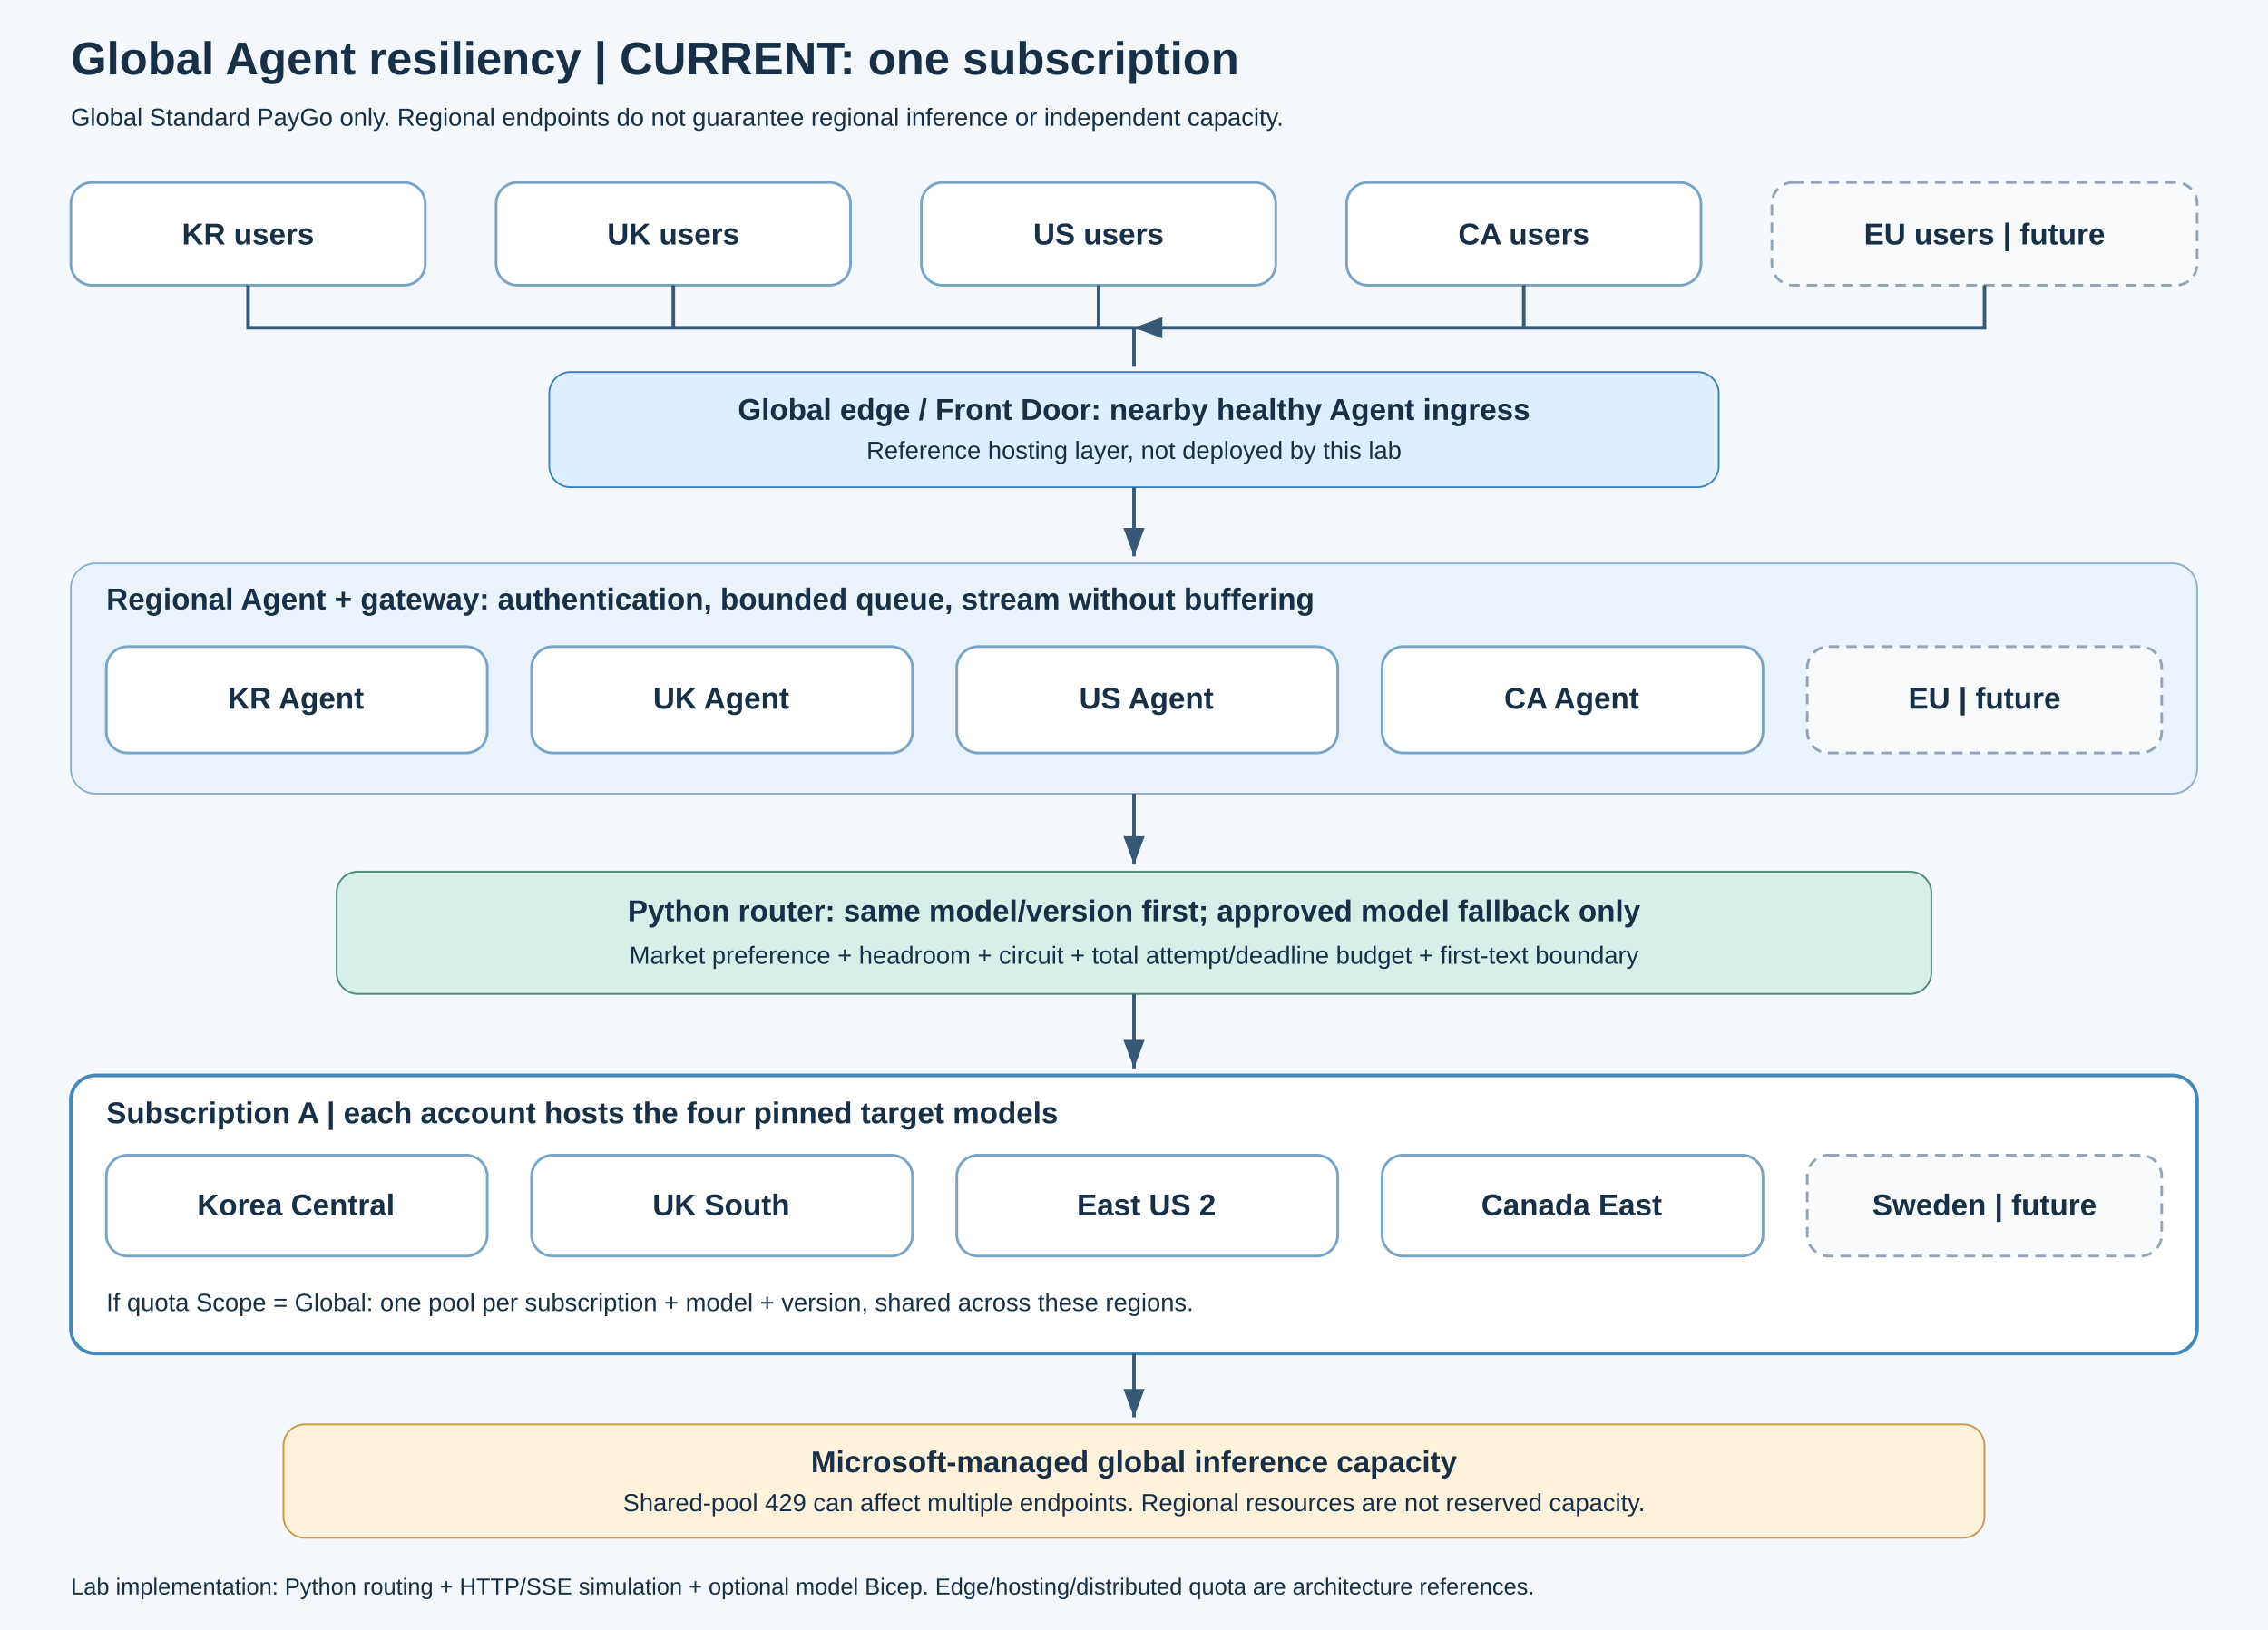
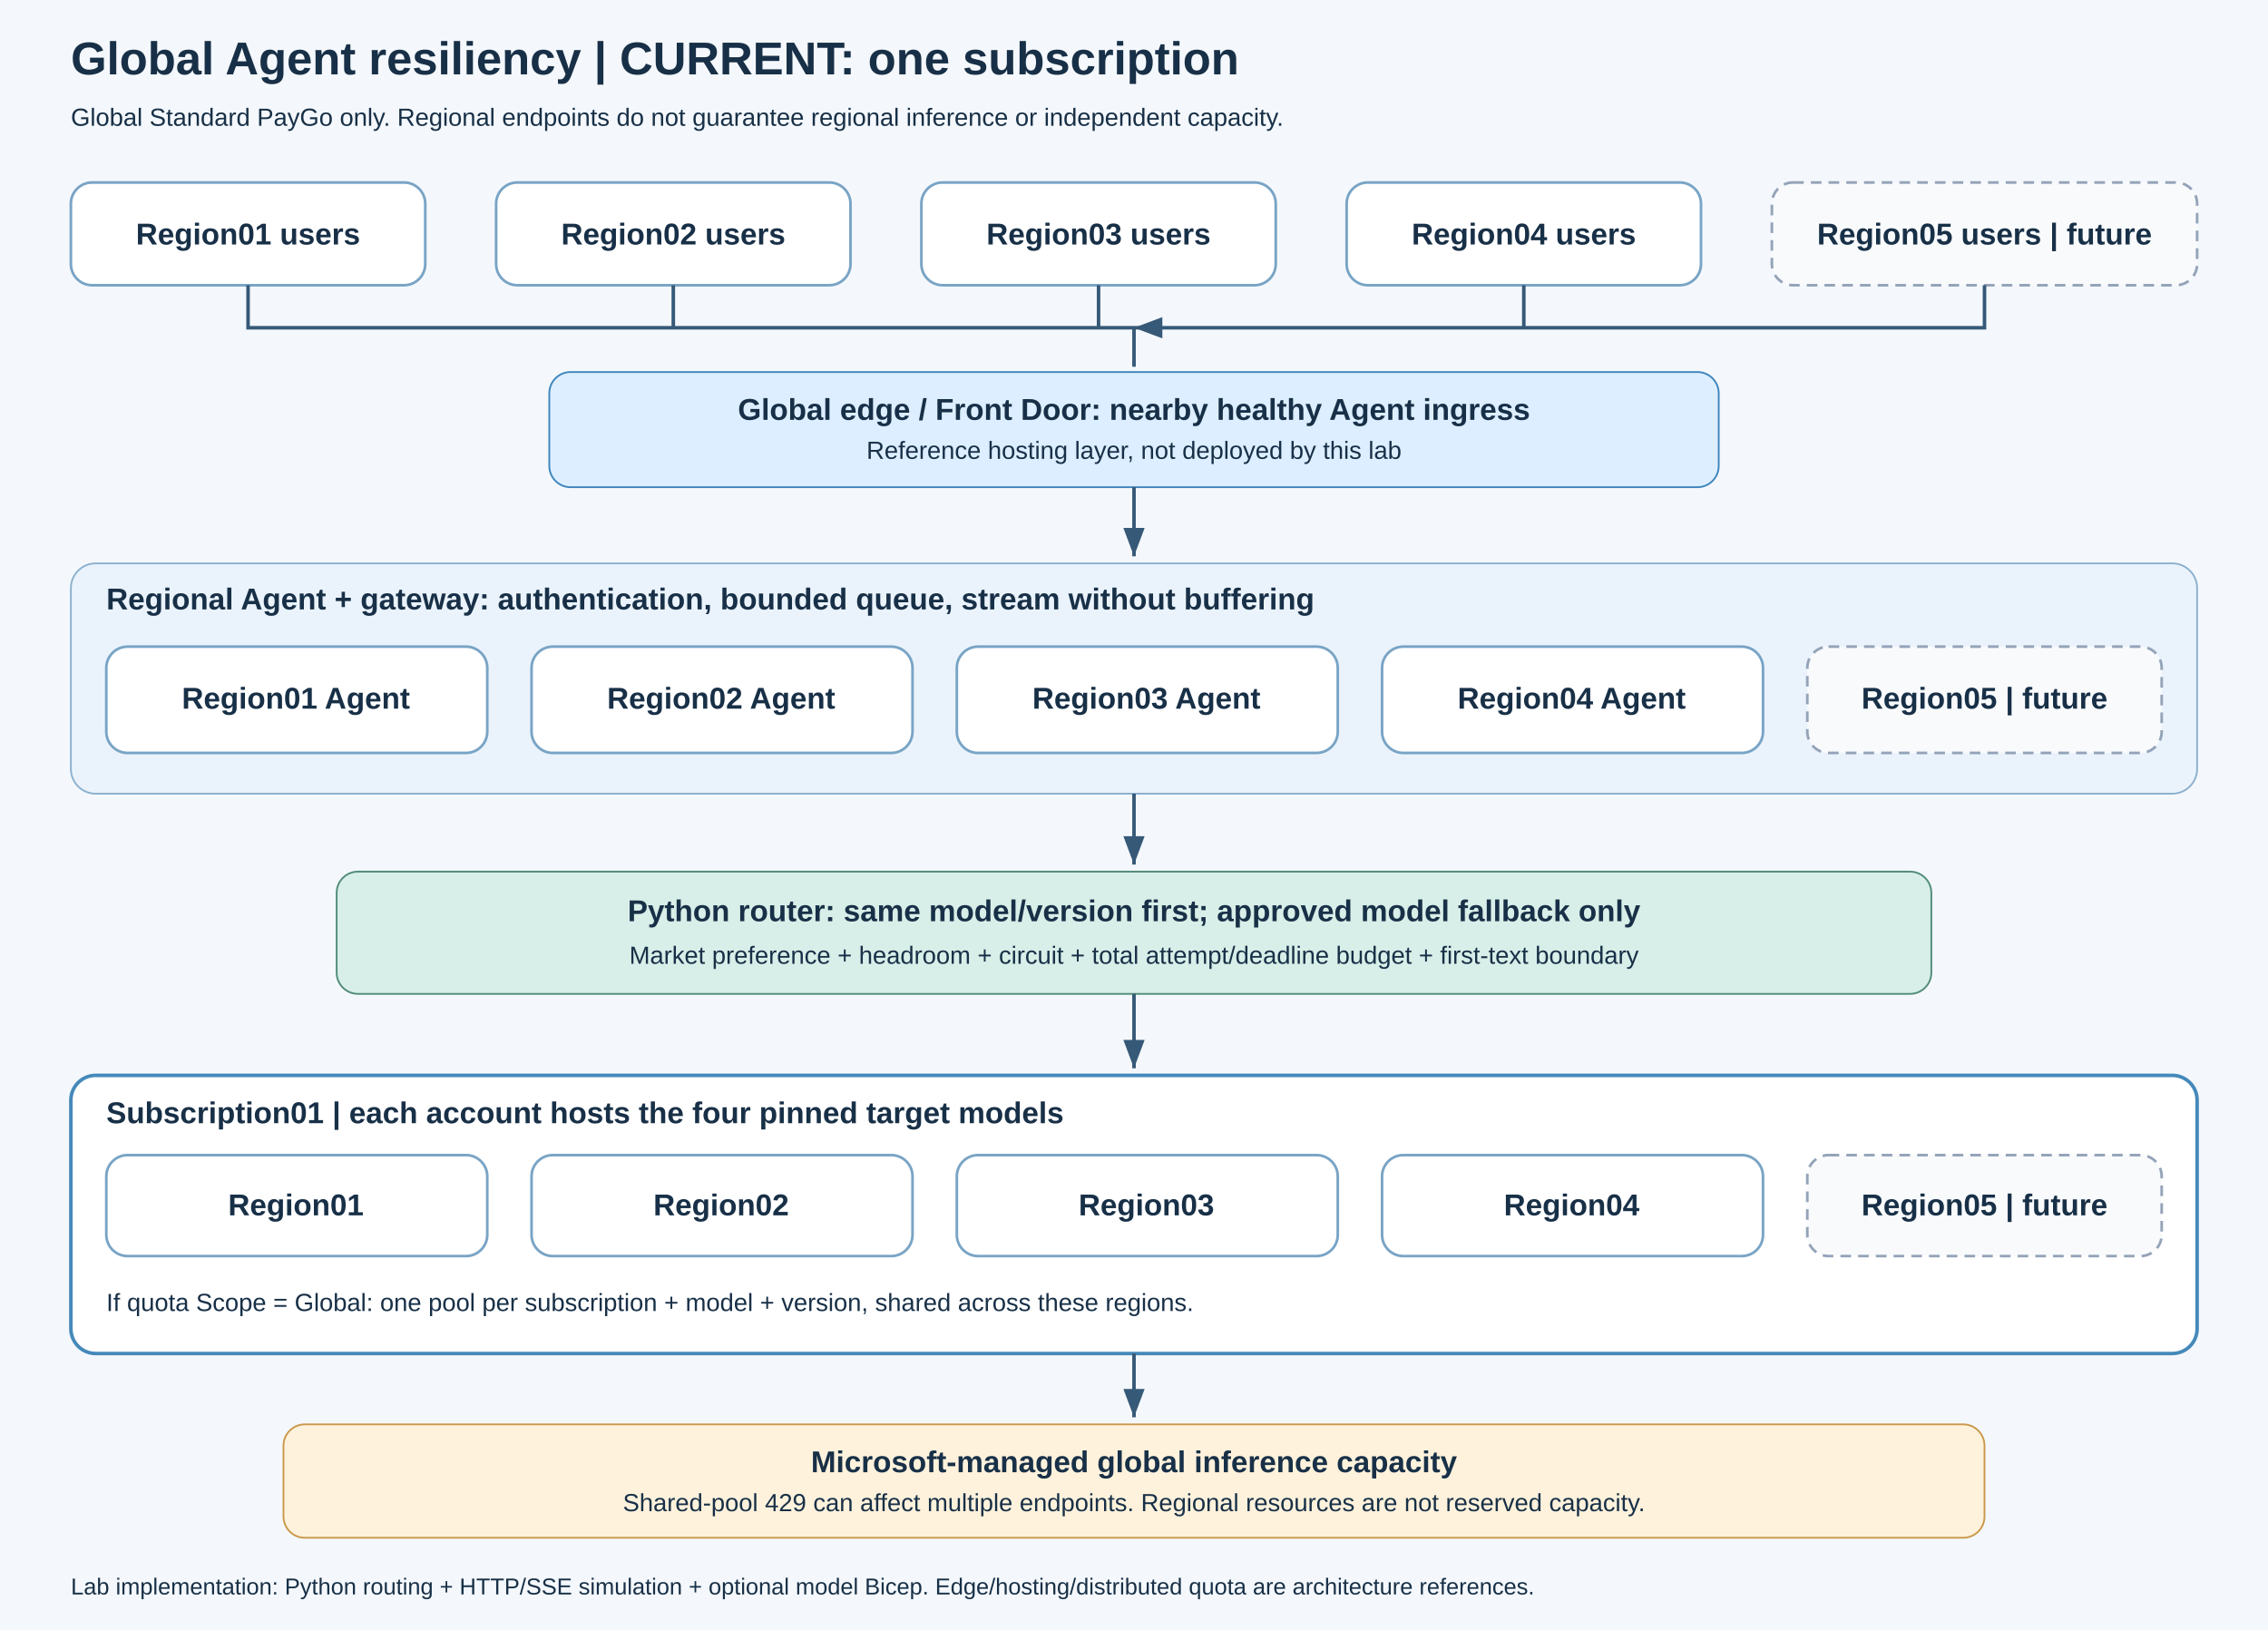
<svg xmlns="http://www.w3.org/2000/svg" width="1280" height="920" viewBox="0 0 1280 920" role="img" aria-labelledby="title desc">
  <defs>
    <marker id="arrow" markerWidth="10" markerHeight="10" refX="8" refY="3" orient="auto">
      <path d="M0 0L8 3L0 6Z" fill="#365977" />
    </marker>
    <style>
      text{font-family:Segoe UI,Arial,sans-serif;fill:#183047} .heading{font-size:26px;font-weight:700}
      .label{font-size:17px;font-weight:600} .note{font-size:14px} .small{font-size:13px}
      .box{fill:#fff;stroke:#79a4c5;stroke-width:1.5;rx:12}
      .future{fill:#f8fafc;stroke:#94a3b8;stroke-width:1.5;stroke-dasharray:6 4;rx:12}
      .line{fill:none;stroke:#365977;stroke-width:2;marker-end:url(#arrow)}
    </style>
  </defs>
  <rect width="1280" height="920" fill="#f4f8fc" />
  <text x="40" y="42" class="heading">Global Agent resiliency | CURRENT: one subscription</text>
  <text x="40" y="71" class="note">Global Standard PayGo only. Regional endpoints do not guarantee regional inference or independent capacity.</text>
  <g text-anchor="middle">
    <rect x="40" y="103" width="200" height="58" class="box" />
-     <text x="140" y="138" class="label">KR users</text>
+     <text x="140" y="138" class="label">Region01 users</text>
    <rect x="280" y="103" width="200" height="58" class="box" />
-     <text x="380" y="138" class="label">UK users</text>
+     <text x="380" y="138" class="label">Region02 users</text>
    <rect x="520" y="103" width="200" height="58" class="box" />
-     <text x="620" y="138" class="label">US users</text>
+     <text x="620" y="138" class="label">Region03 users</text>
    <rect x="760" y="103" width="200" height="58" class="box" />
-     <text x="860" y="138" class="label">CA users</text>
+     <text x="860" y="138" class="label">Region04 users</text>
    <rect x="1000" y="103" width="240" height="58" class="future" />
-     <text x="1120" y="138" class="label">EU users | future</text>
+     <text x="1120" y="138" class="label">Region05 users | future</text>
  </g>
  <path d="M140 161V185H640V207M380 161V185M620 161V185M860 161V185H640M1120 161V185H640" class="line" />
  <rect x="310" y="210" width="660" height="65" rx="12" fill="#dceeff" stroke="#3e85bd" />
  <text x="640" y="237" text-anchor="middle" class="label">Global edge / Front Door: nearby healthy Agent ingress</text>
  <text x="640" y="259" text-anchor="middle" class="note">Reference hosting layer, not deployed by this lab</text>
  <path d="M640 275V314" class="line" />
  <rect x="40" y="318" width="1200" height="130" rx="14" fill="#eaf3fc" stroke="#8cb0ce" />
  <text x="60" y="344" class="label">Regional Agent + gateway: authentication, bounded queue, stream without buffering</text>
  <g text-anchor="middle">
    <rect x="60" y="365" width="215" height="60" class="box" />
-     <text x="167" y="400" class="label">KR Agent</text>
+     <text x="167" y="400" class="label">Region01 Agent</text>
    <rect x="300" y="365" width="215" height="60" class="box" />
-     <text x="407" y="400" class="label">UK Agent</text>
+     <text x="407" y="400" class="label">Region02 Agent</text>
    <rect x="540" y="365" width="215" height="60" class="box" />
-     <text x="647" y="400" class="label">US Agent</text>
+     <text x="647" y="400" class="label">Region03 Agent</text>
    <rect x="780" y="365" width="215" height="60" class="box" />
-     <text x="887" y="400" class="label">CA Agent</text>
+     <text x="887" y="400" class="label">Region04 Agent</text>
    <rect x="1020" y="365" width="200" height="60" class="future" />
-     <text x="1120" y="400" class="label">EU | future</text>
+     <text x="1120" y="400" class="label">Region05 | future</text>
  </g>
  <path d="M640 448V488" class="line" />
  <rect x="190" y="492" width="900" height="69" rx="12" fill="#d8eee8" stroke="#518c79" />
  <text x="640" y="520" text-anchor="middle" class="label">Python router: same model/version first; approved model fallback only</text>
  <text x="640" y="544" text-anchor="middle" class="note">Market preference + headroom + circuit + total attempt/deadline budget + first-text boundary</text>
  <path d="M640 561V603" class="line" />
  <rect x="40" y="607" width="1200" height="157" rx="14" fill="#fff" stroke="#4589ba" stroke-width="2" />
-   <text x="60" y="634" class="label">Subscription A | each account hosts the four pinned target models</text>
+   <text x="60" y="634" class="label">Subscription01 | each account hosts the four pinned target models</text>
  <g text-anchor="middle">
    <rect x="60" y="652" width="215" height="57" class="box" />
-     <text x="167" y="686" class="label">Korea Central</text>
+     <text x="167" y="686" class="label">Region01</text>
    <rect x="300" y="652" width="215" height="57" class="box" />
-     <text x="407" y="686" class="label">UK South</text>
+     <text x="407" y="686" class="label">Region02</text>
    <rect x="540" y="652" width="215" height="57" class="box" />
-     <text x="647" y="686" class="label">East US 2</text>
+     <text x="647" y="686" class="label">Region03</text>
    <rect x="780" y="652" width="215" height="57" class="box" />
-     <text x="887" y="686" class="label">Canada East</text>
+     <text x="887" y="686" class="label">Region04</text>
    <rect x="1020" y="652" width="200" height="57" class="future" />
-     <text x="1120" y="686" class="label">Sweden | future</text>
+     <text x="1120" y="686" class="label">Region05 | future</text>
  </g>
  <text x="60" y="740" class="note">If quota Scope = Global: one pool per subscription + model + version, shared across these regions.</text>
  <path d="M640 764V800" class="line" />
  <rect x="160" y="804" width="960" height="64" rx="12" fill="#fff2dc" stroke="#c9994c" />
  <text x="640" y="831" text-anchor="middle" class="label">Microsoft-managed global inference capacity</text>
  <text x="640" y="853" text-anchor="middle" class="note">Shared-pool 429 can affect multiple endpoints. Regional resources are not reserved capacity.</text>
  <text x="40" y="900" class="small">Lab implementation: Python routing + HTTP/SSE simulation + optional model Bicep. Edge/hosting/distributed quota are architecture references.</text>
</svg>
